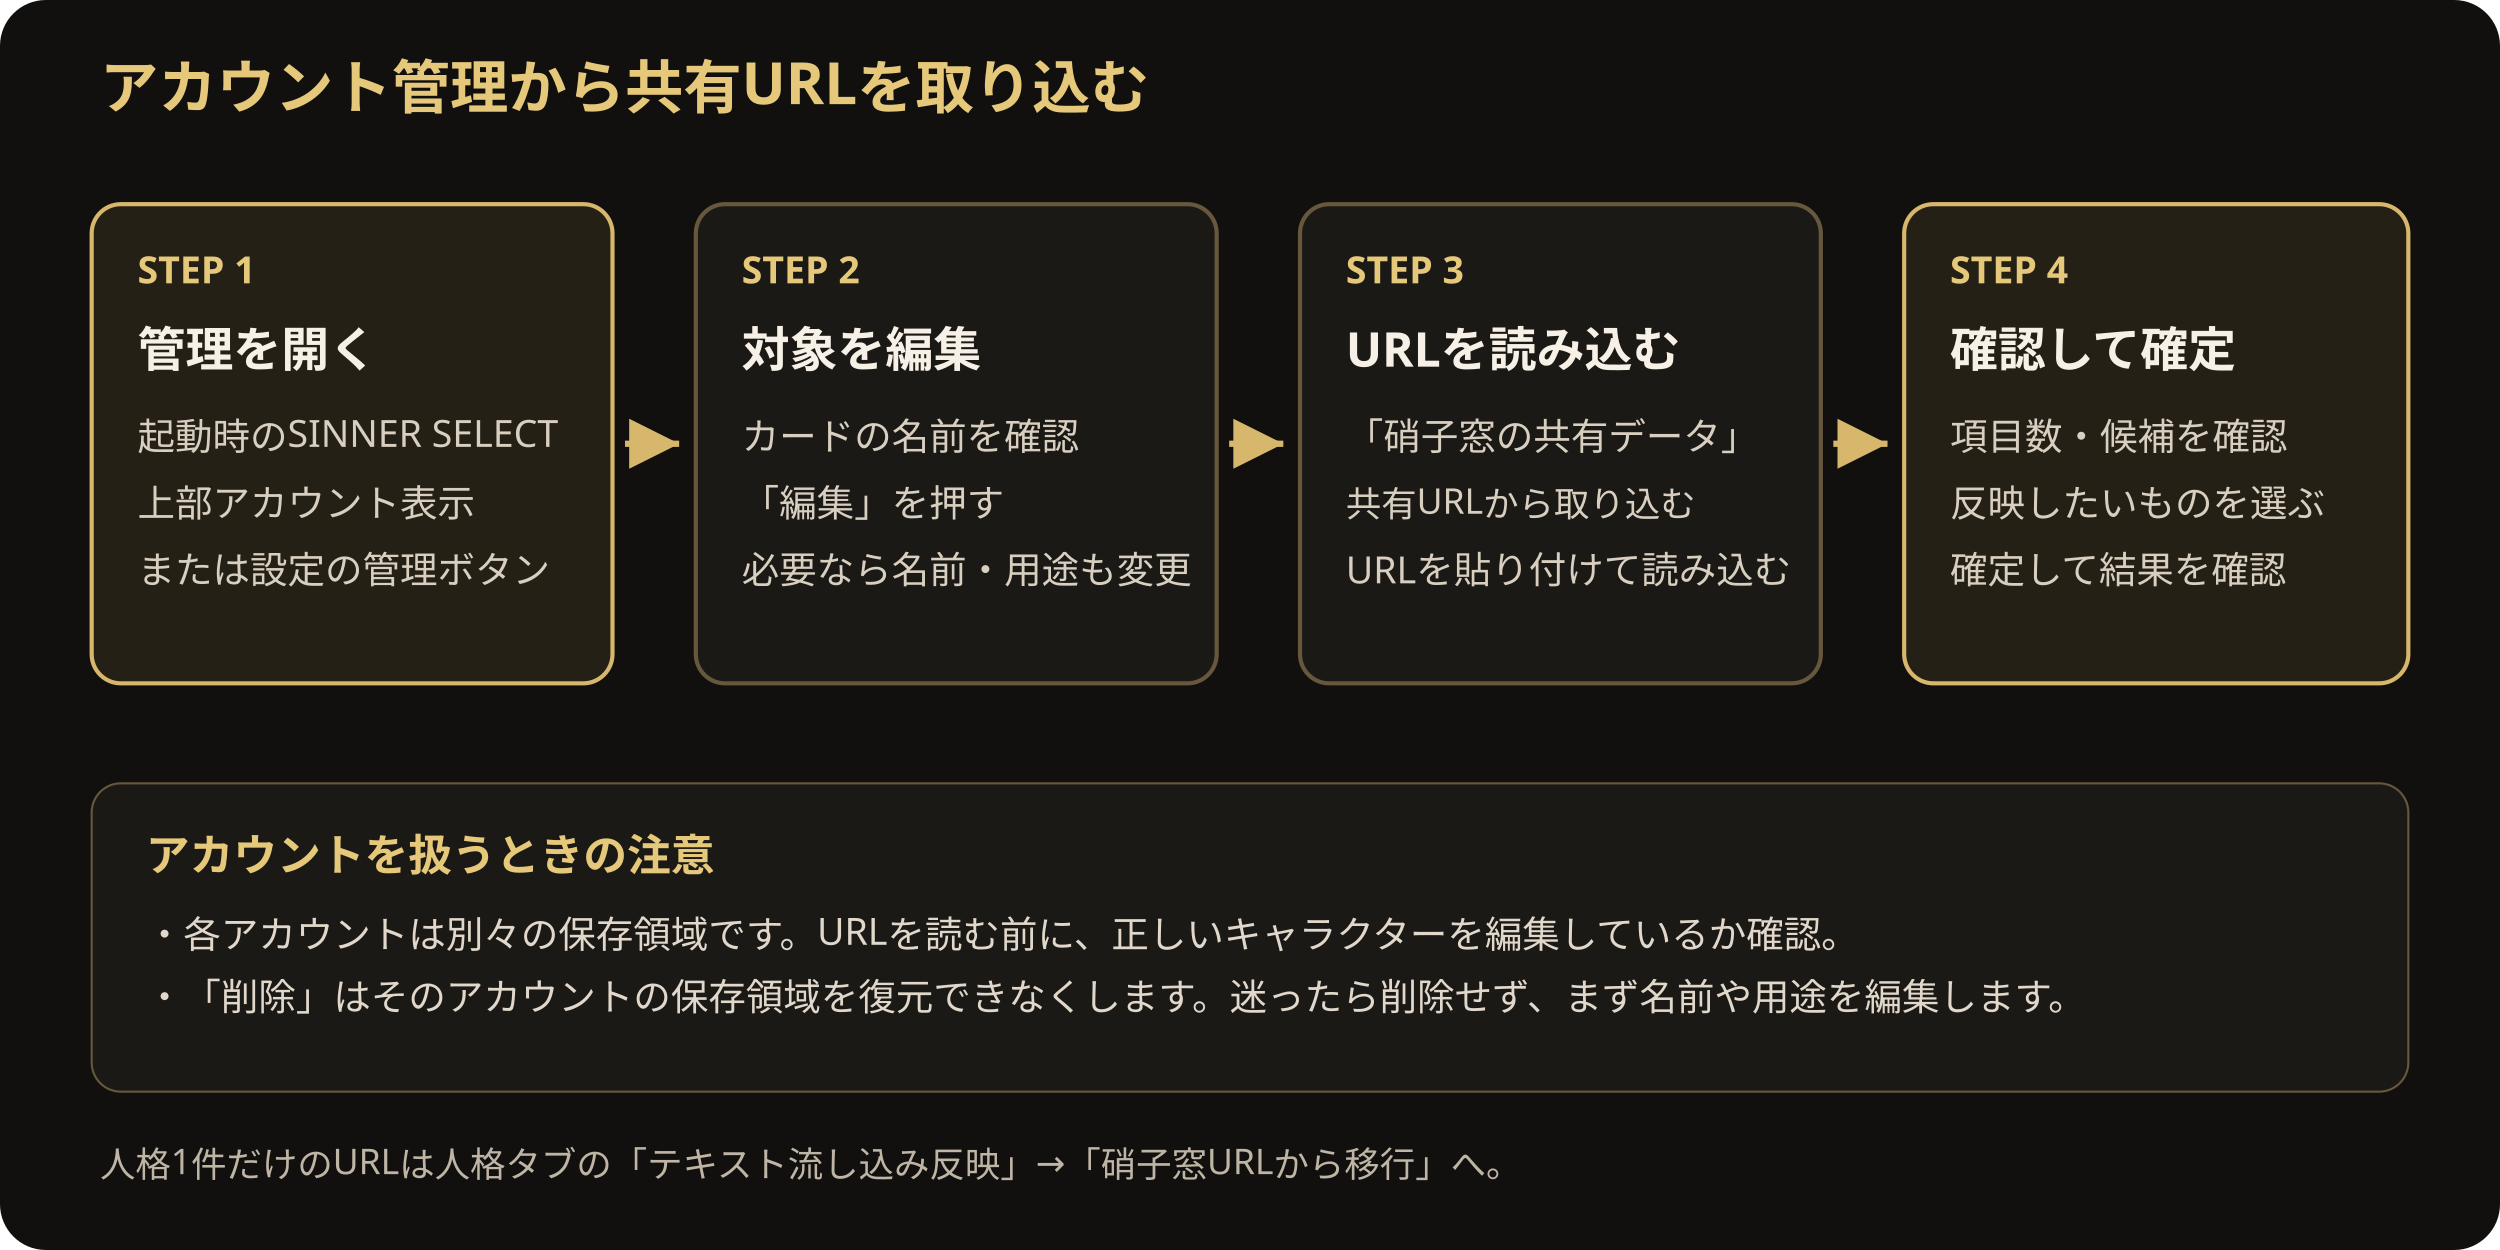
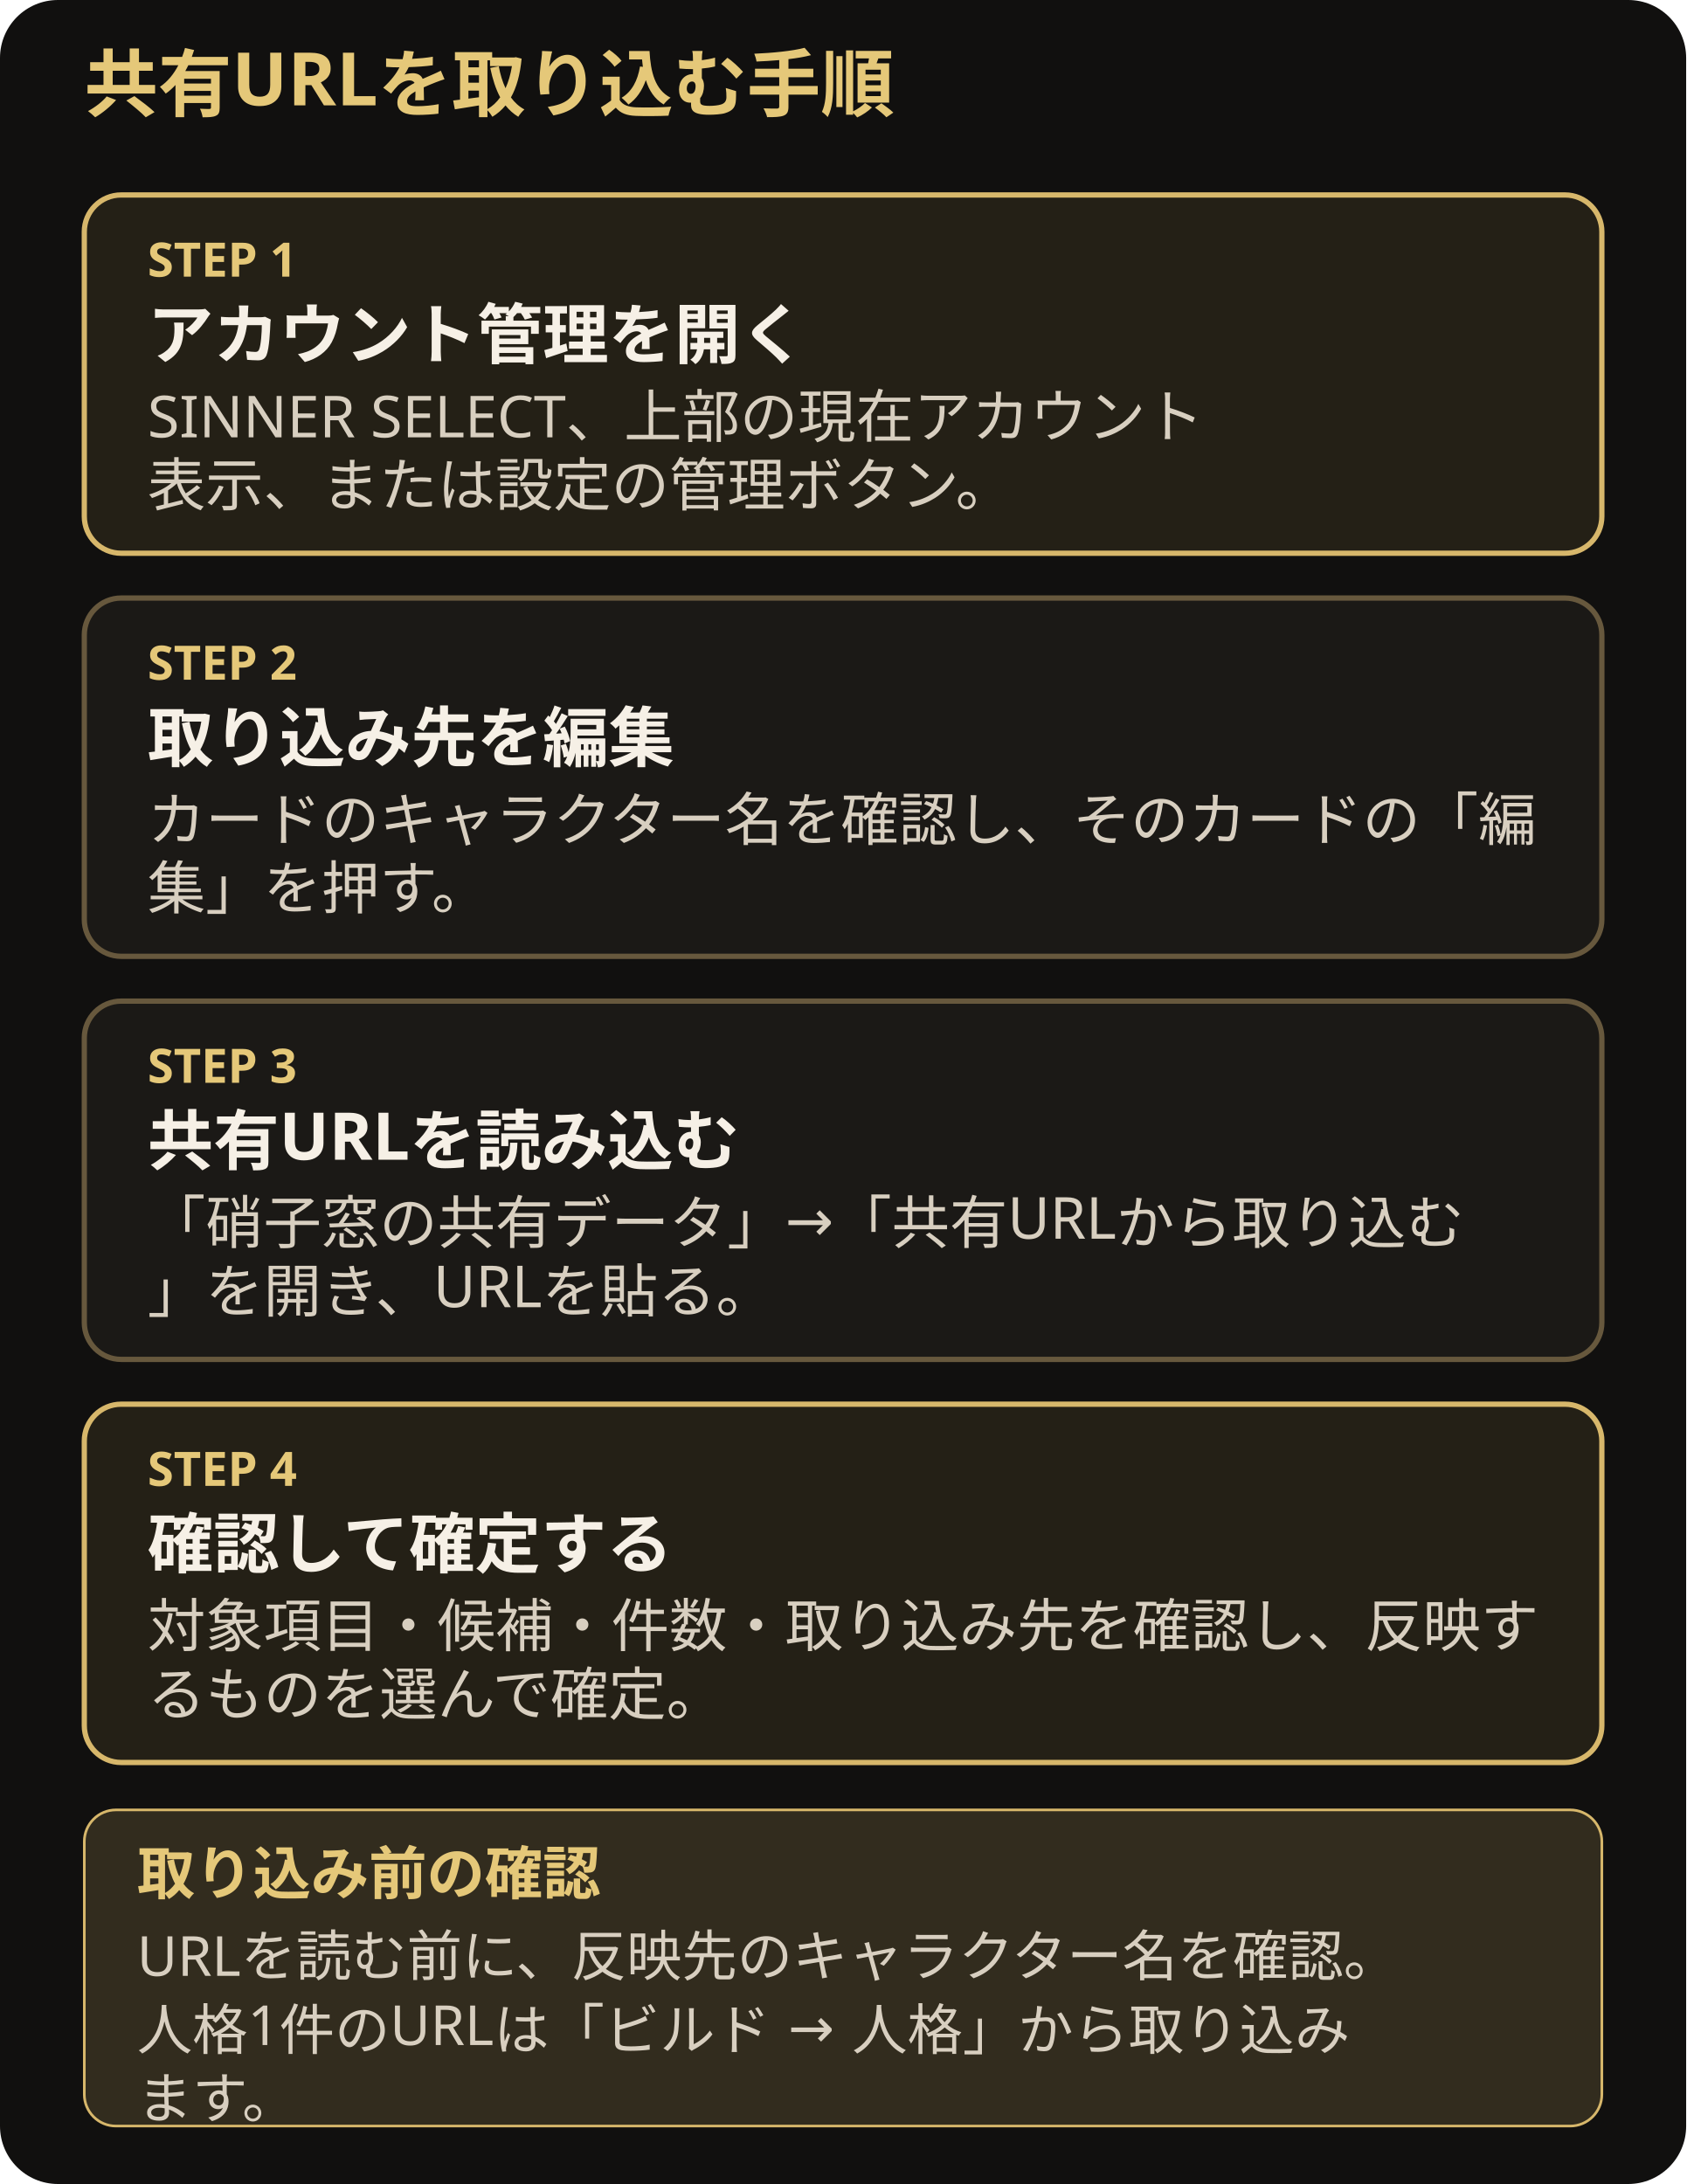
- <svg xmlns="http://www.w3.org/2000/svg" viewBox="0 0 1200 600" role="img" aria-labelledby="title desc">
-   <defs>
-     <marker id="arr" markerWidth="12" markerHeight="12" refX="8" refY="4" orient="auto">
-       <path d="M0 0 L8 4 L0 8 Z" fill="#d7b76b" />
-     </marker>
-   </defs>
-   <rect width="1200" height="600" rx="22" fill="#11100f" />
-   <text x="48" y="52" font-family="Noto Sans JP, Yu Gothic, sans-serif" font-size="28" font-weight="700" fill="#e5c879">アカウント管理から共有URLを取り込む</text>
-   <g font-family="Noto Sans JP, Yu Gothic, sans-serif">
-     <g>
-       <rect x="44" y="98" width="250" height="230" rx="14" fill="#242016" stroke="#d7b76b" stroke-width="2" />
-       <text x="66" y="136" font-size="18" fill="#e5c879" font-weight="700">STEP 1</text>
-       <text x="66" y="176" font-size="23" fill="#f6f0e6" font-weight="700">管理を開く</text>
-       <text x="66" y="216" font-size="18" fill="#d8cfc0">起動時のSINNER SELECT</text>
-       <text x="66" y="248" font-size="18" fill="#d8cfc0">上部アカウント表示</text>
-       <text x="66" y="280" font-size="18" fill="#d8cfc0">または設定の管理ボタン</text>
-     </g>
-     <path d="M300 213 H326" stroke="#d7b76b" stroke-width="3" marker-end="url(#arr)" />
-     <g>
-       <rect x="334" y="98" width="250" height="230" rx="14" fill="#1b1916" stroke="#67583d" stroke-width="2" />
-       <text x="356" y="136" font-size="18" fill="#e5c879" font-weight="700">STEP 2</text>
-       <text x="356" y="176" font-size="23" fill="#f6f0e6" font-weight="700">対象を編集</text>
-       <text x="356" y="216" font-size="18" fill="#d8cfc0">カードの名前を確認</text>
-       <text x="356" y="248" font-size="18" fill="#d8cfc0">「編集」を押す</text>
-       <text x="356" y="280" font-size="18" fill="#d8cfc0">必要なら名前・用途も変更</text>
-     </g>
-     <path d="M590 213 H616" stroke="#d7b76b" stroke-width="3" marker-end="url(#arr)" />
-     <g>
-       <rect x="624" y="98" width="250" height="230" rx="14" fill="#1b1916" stroke="#67583d" stroke-width="2" />
-       <text x="646" y="136" font-size="18" fill="#e5c879" font-weight="700">STEP 3</text>
-       <text x="646" y="176" font-size="23" fill="#f6f0e6" font-weight="700">URLを読み込む</text>
-       <text x="646" y="216" font-size="18" fill="#d8cfc0">「硝子窓の共有データ」</text>
-       <text x="646" y="248" font-size="17" fill="#d8cfc0">共有URLから取り込む</text>
-       <text x="646" y="280" font-size="18" fill="#d8cfc0">URLを貼り付けて読み込む</text>
-     </g>
-     <path d="M880 213 H906" stroke="#d7b76b" stroke-width="3" marker-end="url(#arr)" />
-     <g>
-       <rect x="914" y="98" width="242" height="230" rx="14" fill="#242016" stroke="#d7b76b" stroke-width="2" />
-       <text x="936" y="136" font-size="18" fill="#e5c879" font-weight="700">STEP 4</text>
-       <text x="936" y="176" font-size="23" fill="#f6f0e6" font-weight="700">確認して確定</text>
-       <text x="936" y="216" font-size="18" fill="#d8cfc0">項目数・候補を確認</text>
-       <text x="936" y="248" font-size="18" fill="#d8cfc0">反映したいものを選ぶ</text>
-       <text x="936" y="280" font-size="18" fill="#d8cfc0">確定して結果を確認</text>
-     </g>
-     <rect x="44" y="376" width="1112" height="148" rx="14" fill="#1b1916" stroke="#67583d" />
-     <text x="70" y="418" font-size="21" font-weight="700" fill="#e5c879">アカウントを扱うときの注意</text>
-     <text x="70" y="455" font-size="18" fill="#e1d8cb">・各アカウントは別々の保存領域です。URLを読む前に、正しいキャラクターを編集しているか確認。</text>
-     <text x="70" y="485" font-size="18" fill="#e1d8cb">・「削除」はそのアカウントの保存領域を復元できなくします。迷ったら削除せず、まず名前や用途を編集します。</text>
-     <text x="48" y="565" font-size="17" fill="#bfb5a5">人格1件だけのURLは人格タブの「テキスト流し込み反映」→「硝子窓URLから移行」へ。</text>
+ <svg xmlns="http://www.w3.org/2000/svg" viewBox="0 0 640 829" role="img" aria-labelledby="title desc">
+   <rect width="640" height="829" rx="22" fill="#11100f" />
+   <text x="32" y="42" font-family="Noto Sans JP, Yu Gothic, sans-serif" font-size="28" font-weight="700" fill="#e5c879">共有URLを取り込む手順</text>
+   <g>
+     <rect x="32" y="74" width="576" height="136" rx="14" fill="#242016" stroke="#d7b76b" stroke-width="2" />
+     <text x="56" y="105" font-family="Noto Sans JP, Yu Gothic, sans-serif" font-size="18" font-weight="700" fill="#e5c879">STEP 1</text>
+     <text x="56" y="136" font-family="Noto Sans JP, Yu Gothic, sans-serif" font-size="25" font-weight="700" fill="#f6f0e6">アカウント管理を開く</text>
+     <text x="56" y="166" font-family="Noto Sans JP, Yu Gothic, sans-serif" font-size="22" font-weight="400" fill="#d8cfc0">SINNER SELECT、上部の現在アカウント</text>
+     <text x="56" y="192" font-family="Noto Sans JP, Yu Gothic, sans-serif" font-size="22" font-weight="400" fill="#d8cfc0">表示、または設定の管理ボタン。</text>
  </g>
+   <g>
+     <rect x="32" y="227" width="576" height="136" rx="14" fill="#1b1916" stroke="#67583d" stroke-width="2" />
+     <text x="56" y="258" font-family="Noto Sans JP, Yu Gothic, sans-serif" font-size="18" font-weight="700" fill="#e5c879">STEP 2</text>
+     <text x="56" y="289" font-family="Noto Sans JP, Yu Gothic, sans-serif" font-size="25" font-weight="700" fill="#f6f0e6">取り込み先を編集</text>
+     <text x="56" y="319" font-family="Noto Sans JP, Yu Gothic, sans-serif" font-size="22" font-weight="400" fill="#d8cfc0">カードのキャラクター名を確認し、そのカードの「編</text>
+     <text x="56" y="345" font-family="Noto Sans JP, Yu Gothic, sans-serif" font-size="22" font-weight="400" fill="#d8cfc0">集」を押す。</text>
+   </g>
+   <g>
+     <rect x="32" y="380" width="576" height="136" rx="14" fill="#1b1916" stroke="#67583d" stroke-width="2" />
+     <text x="56" y="411" font-family="Noto Sans JP, Yu Gothic, sans-serif" font-size="18" font-weight="700" fill="#e5c879">STEP 3</text>
+     <text x="56" y="442" font-family="Noto Sans JP, Yu Gothic, sans-serif" font-size="25" font-weight="700" fill="#f6f0e6">共有URLを読み込む</text>
+     <text x="56" y="472" font-family="Noto Sans JP, Yu Gothic, sans-serif" font-size="22" font-weight="400" fill="#d8cfc0">「硝子窓の共有データ」→「共有URLから取り込む</text>
+     <text x="56" y="498" font-family="Noto Sans JP, Yu Gothic, sans-serif" font-size="22" font-weight="400" fill="#d8cfc0">」を開き、URLを貼る。</text>
+   </g>
+   <g>
+     <rect x="32" y="533" width="576" height="136" rx="14" fill="#242016" stroke="#d7b76b" stroke-width="2" />
+     <text x="56" y="564" font-family="Noto Sans JP, Yu Gothic, sans-serif" font-size="18" font-weight="700" fill="#e5c879">STEP 4</text>
+     <text x="56" y="595" font-family="Noto Sans JP, Yu Gothic, sans-serif" font-size="25" font-weight="700" fill="#f6f0e6">確認して確定する</text>
+     <text x="56" y="625" font-family="Noto Sans JP, Yu Gothic, sans-serif" font-size="22" font-weight="400" fill="#d8cfc0">対象項目・候補・件数・取り込み先を確認し、反映す</text>
+     <text x="56" y="651" font-family="Noto Sans JP, Yu Gothic, sans-serif" font-size="22" font-weight="400" fill="#d8cfc0">るものを選んで確定。</text>
+   </g>
+   <rect x="32" y="687" width="576" height="120" rx="12" fill="#322c1e" stroke="#d7b76b" />
+   <text x="52" y="719" font-family="Noto Sans JP, Yu Gothic, sans-serif" font-size="22" font-weight="700" fill="#e5c879">取り込み前の確認</text>
+   <text x="52" y="750" font-family="Noto Sans JP, Yu Gothic, sans-serif" font-size="21" font-weight="400" fill="#d8cfc0">URLを読む前に、反映先のキャラクター名を確認。</text>
+   <text x="52" y="778" font-family="Noto Sans JP, Yu Gothic, sans-serif" font-size="21" font-weight="400" fill="#d8cfc0">人格1件のURLは「ビルド → 人格」から取り込み</text>
+   <text x="52" y="804" font-family="Noto Sans JP, Yu Gothic, sans-serif" font-size="21" font-weight="400" fill="#d8cfc0">ます。</text>
</svg>
